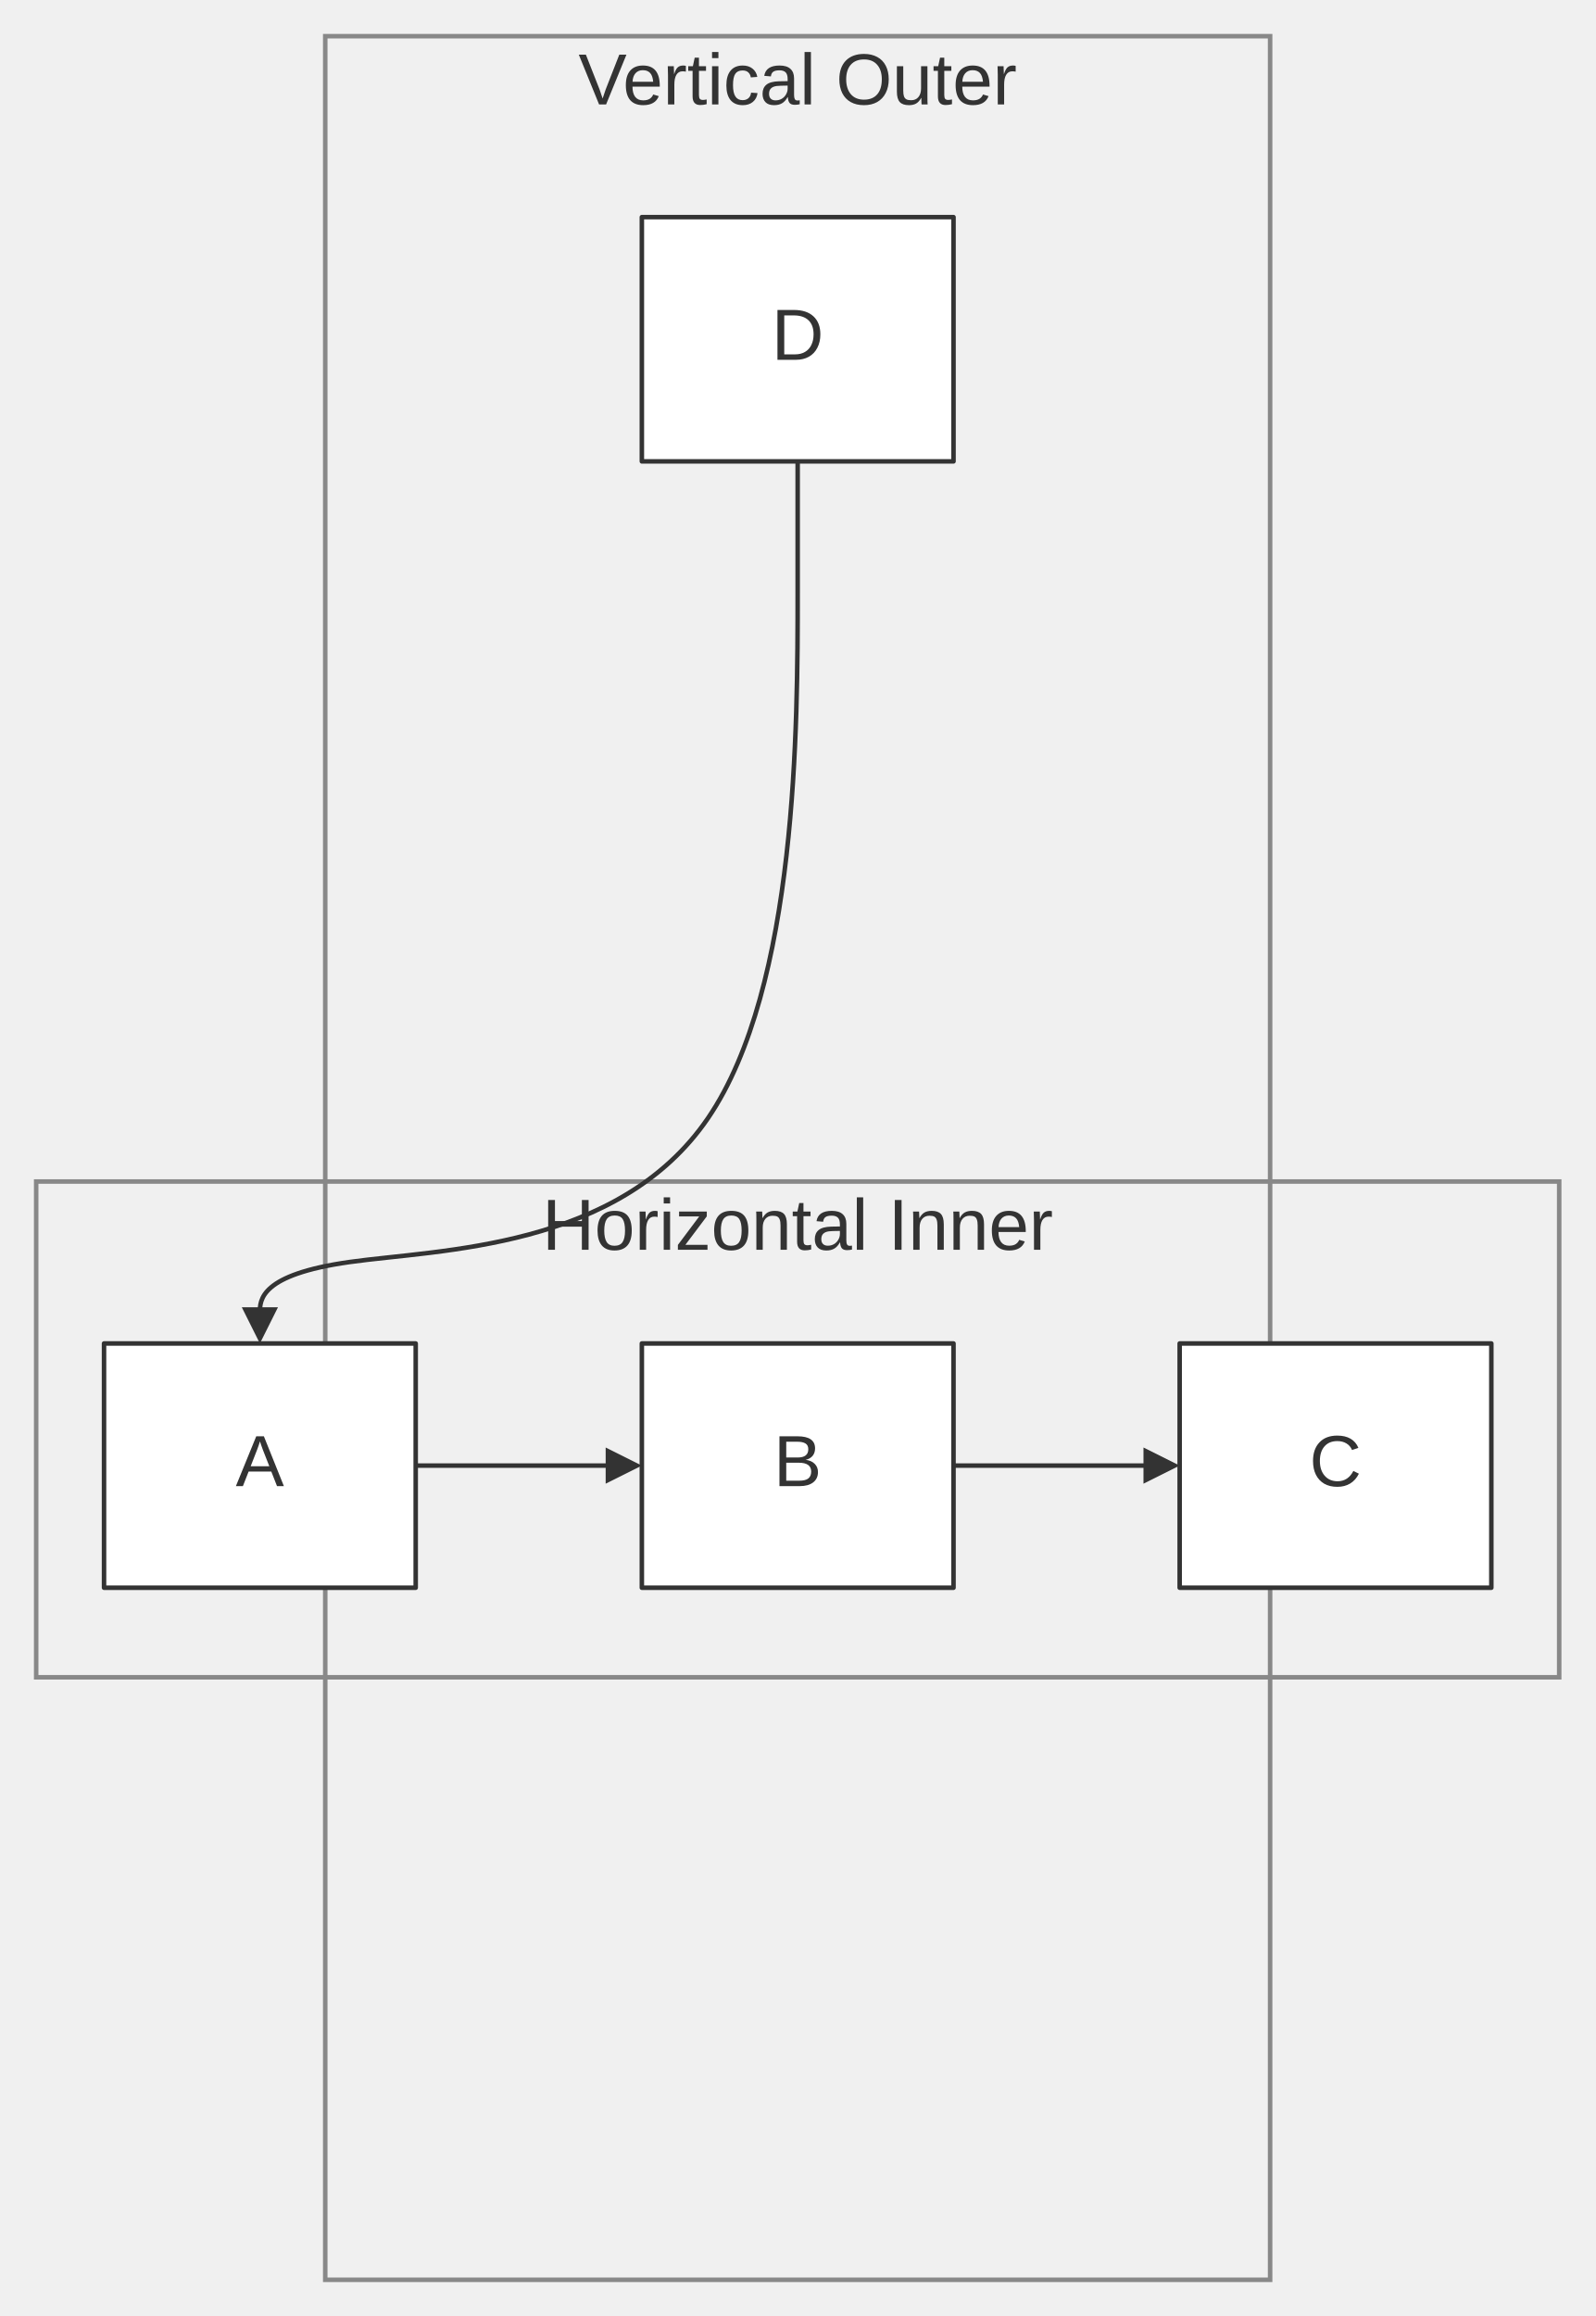
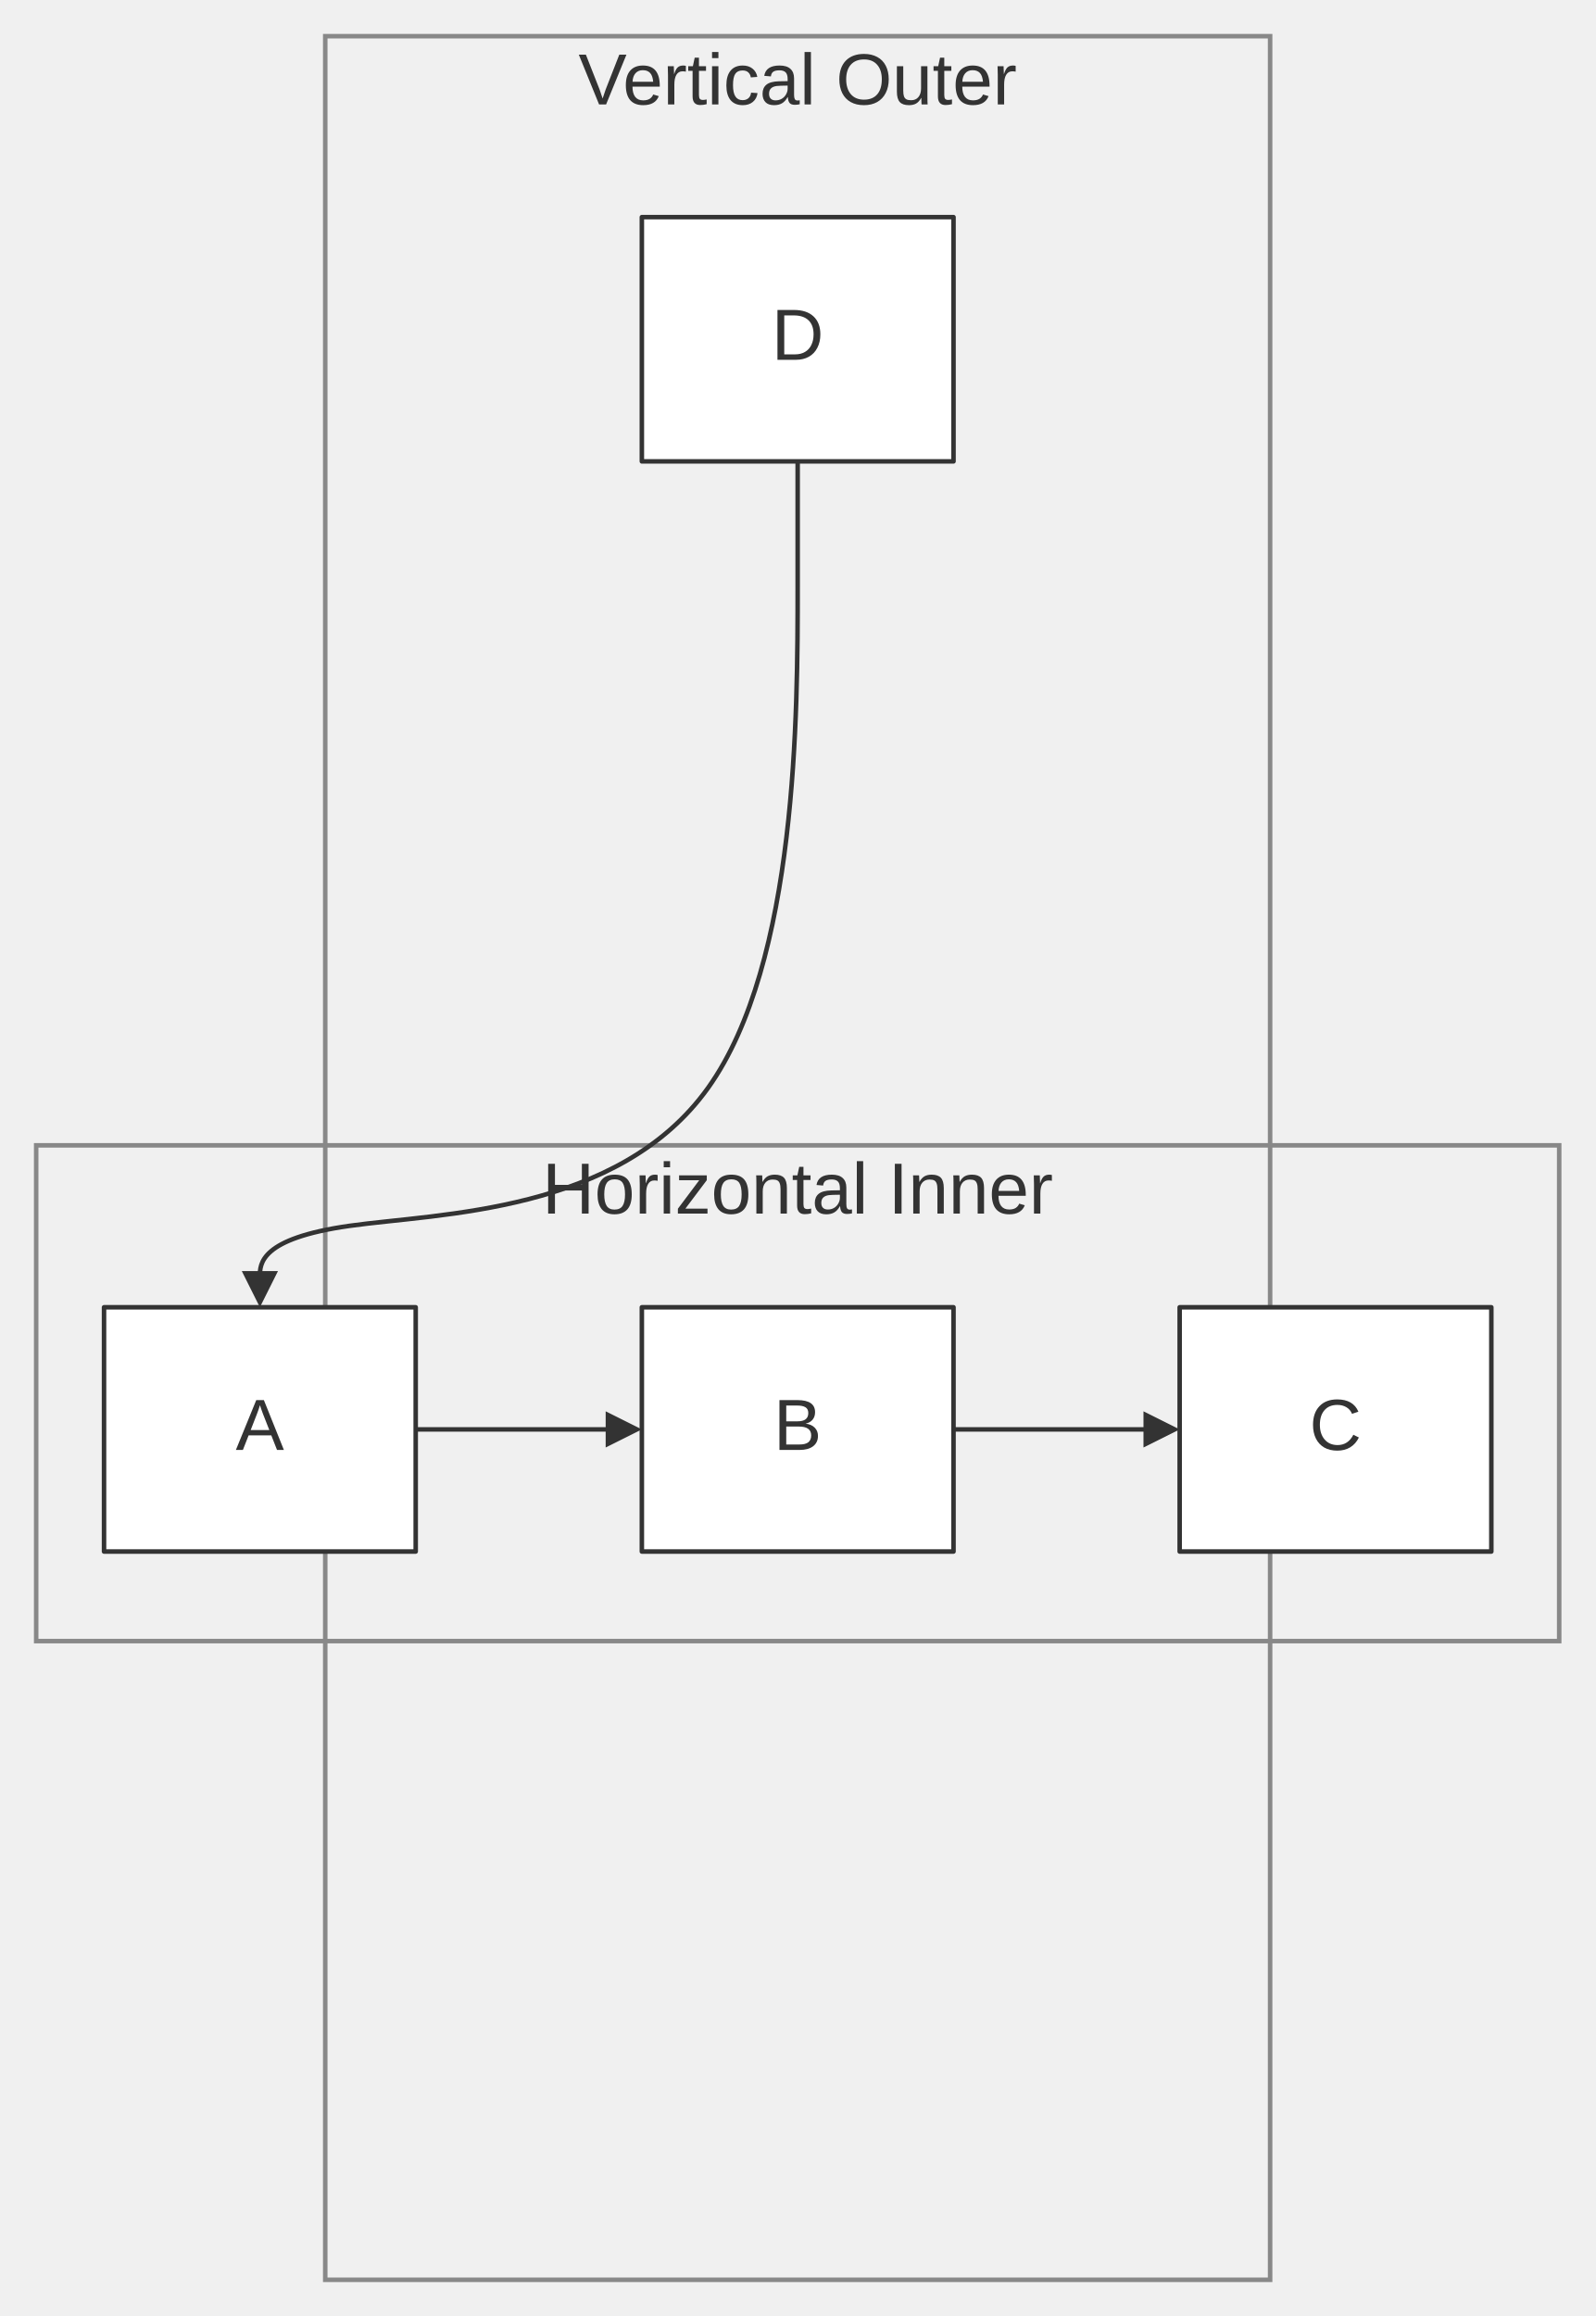
<svg xmlns="http://www.w3.org/2000/svg" width="100%" viewBox="0 0 352.73 512.00" style="max-width: 352.73px; background-color: transparent;" font-family="&quot;trebuchet ms&quot;, verdana, arial, sans-serif" font-size="16.00">
  <defs>
    <marker id="arrowhead" viewBox="0 0 10.00 10.00" refX="5.00" refY="5.00" markerWidth="8.00" markerHeight="8.00" orient="auto-start-reverse" markerUnits="userSpaceOnUse">
      <path d="M 0 0 L 10.00 5.00 L 0 10.00 z" fill="#333" />
    </marker>
  </defs>
  <g transform="translate(78.91,15.00)">
    <g class="clusters">
      <rect class="subgraph" x="-7.00" y="-7.00" width="208.91" height="496.00" fill="none" stroke="#888" stroke-width="1.00" />
      <text x="97.45" y="-3.00" text-anchor="middle" dominant-baseline="hanging" fill="#333">Vertical Outer</text>
-       <rect class="subgraph" x="-70.91" y="246.20" width="336.73" height="109.60" fill="none" stroke="#888" stroke-width="1.00" />
-       <text x="97.45" y="250.20" text-anchor="middle" dominant-baseline="hanging" fill="#333">Horizontal Inner</text>
+       <rect class="subgraph" x="-70.91" y="238.20" width="336.73" height="109.60" fill="none" stroke="#888" stroke-width="1.00" />
+       <text x="97.45" y="242.20" text-anchor="middle" dominant-baseline="hanging" fill="#333">Horizontal Inner</text>
    </g>
    <g class="edgePaths">
-       <path d="M13.00,309.00 L59.00,309.00" stroke="#333" stroke-width="1.00" fill="none" stroke-linecap="round" stroke-linejoin="round" marker-end="url(#arrowhead)" />
-       <path d="M131.91,309.00 L177.91,309.00" stroke="#333" stroke-width="1.00" fill="none" stroke-linecap="round" stroke-linejoin="round" marker-end="url(#arrowhead)" />
-       <path d="M97.45,87.00 L97.45,116.03 C97.45,145.07 97.45,203.13 77.64,232.17 C57.82,261.20 18.18,261.20 -1.64,264.00 C-21.45,266.80 -21.45,272.40 -21.45,275.20 L-21.45,278.00" stroke="#333" stroke-width="1.00" fill="none" stroke-linecap="round" stroke-linejoin="round" marker-end="url(#arrowhead)" />
+       <path d="M13.00,301.00 L59.00,301.00" stroke="#333" stroke-width="1.00" fill="none" stroke-linecap="round" stroke-linejoin="round" marker-end="url(#arrowhead)" />
+       <path d="M131.91,301.00 L177.91,301.00" stroke="#333" stroke-width="1.00" fill="none" stroke-linecap="round" stroke-linejoin="round" marker-end="url(#arrowhead)" />
+       <path d="M97.45,87.00 L97.45,114.70 C97.45,142.40 97.45,197.80 77.64,225.50 C57.82,253.20 18.18,253.20 -1.64,256.00 C-21.45,258.80 -21.45,264.40 -21.45,267.20 L-21.45,270.00" stroke="#333" stroke-width="1.00" fill="none" stroke-linecap="round" stroke-linejoin="round" marker-end="url(#arrowhead)" />
    </g>
    <g class="edgeLabels">
    </g>
    <g class="nodes">
-       <rect x="-55.91" y="282.00" width="68.91" height="54.00" fill="white" stroke="#333" stroke-width="1.00" stroke-linejoin="round" />
-       <text x="-21.45" y="309.00" text-anchor="middle" dominant-baseline="middle" fill="#333">A</text>
-       <rect x="63.00" y="282.00" width="68.91" height="54.00" fill="white" stroke="#333" stroke-width="1.00" stroke-linejoin="round" />
-       <text x="97.45" y="309.00" text-anchor="middle" dominant-baseline="middle" fill="#333">B</text>
-       <rect x="181.91" y="282.00" width="68.91" height="54.00" fill="white" stroke="#333" stroke-width="1.00" stroke-linejoin="round" />
-       <text x="216.36" y="309.00" text-anchor="middle" dominant-baseline="middle" fill="#333">C</text>
+       <rect x="-55.91" y="274.00" width="68.91" height="54.00" fill="white" stroke="#333" stroke-width="1.00" stroke-linejoin="round" />
+       <text x="-21.45" y="301.00" text-anchor="middle" dominant-baseline="middle" fill="#333">A</text>
+       <rect x="63.00" y="274.00" width="68.91" height="54.00" fill="white" stroke="#333" stroke-width="1.00" stroke-linejoin="round" />
+       <text x="97.45" y="301.00" text-anchor="middle" dominant-baseline="middle" fill="#333">B</text>
+       <rect x="181.91" y="274.00" width="68.91" height="54.00" fill="white" stroke="#333" stroke-width="1.00" stroke-linejoin="round" />
+       <text x="216.36" y="301.00" text-anchor="middle" dominant-baseline="middle" fill="#333">C</text>
      <rect x="63.00" y="33.00" width="68.91" height="54.00" fill="white" stroke="#333" stroke-width="1.00" stroke-linejoin="round" />
      <text x="97.45" y="60.00" text-anchor="middle" dominant-baseline="middle" fill="#333">D</text>
    </g>
  </g>
</svg>
